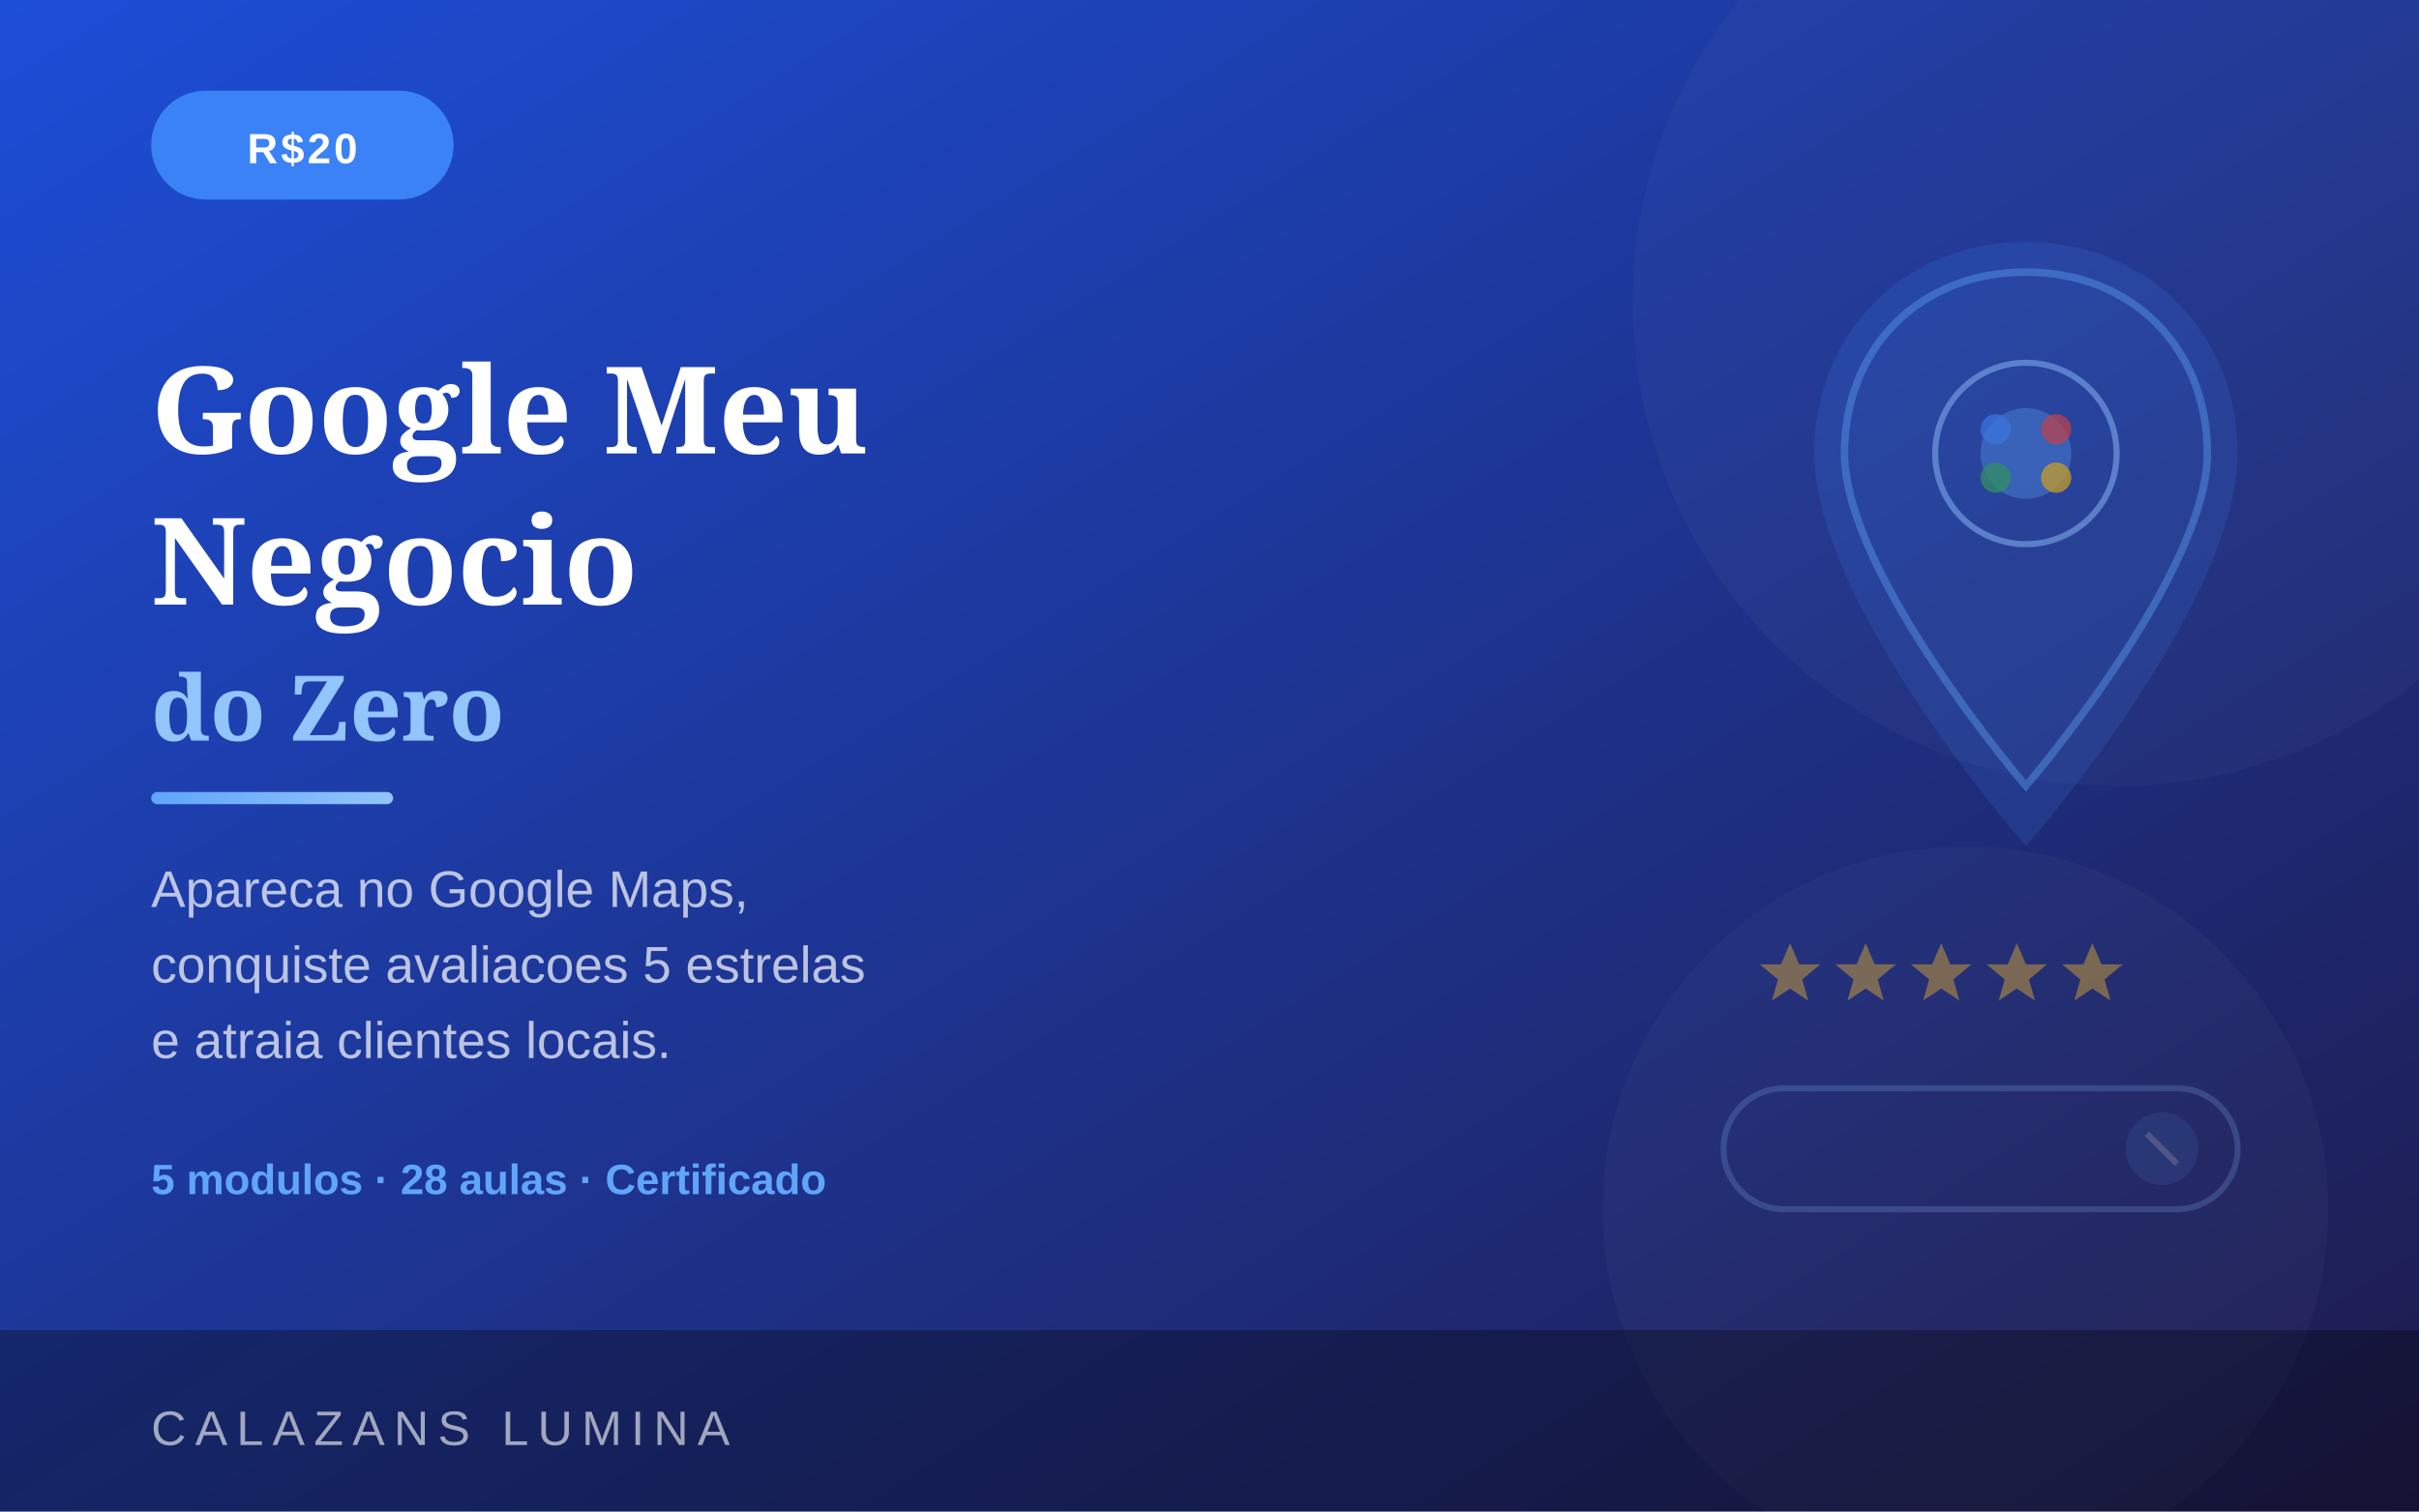
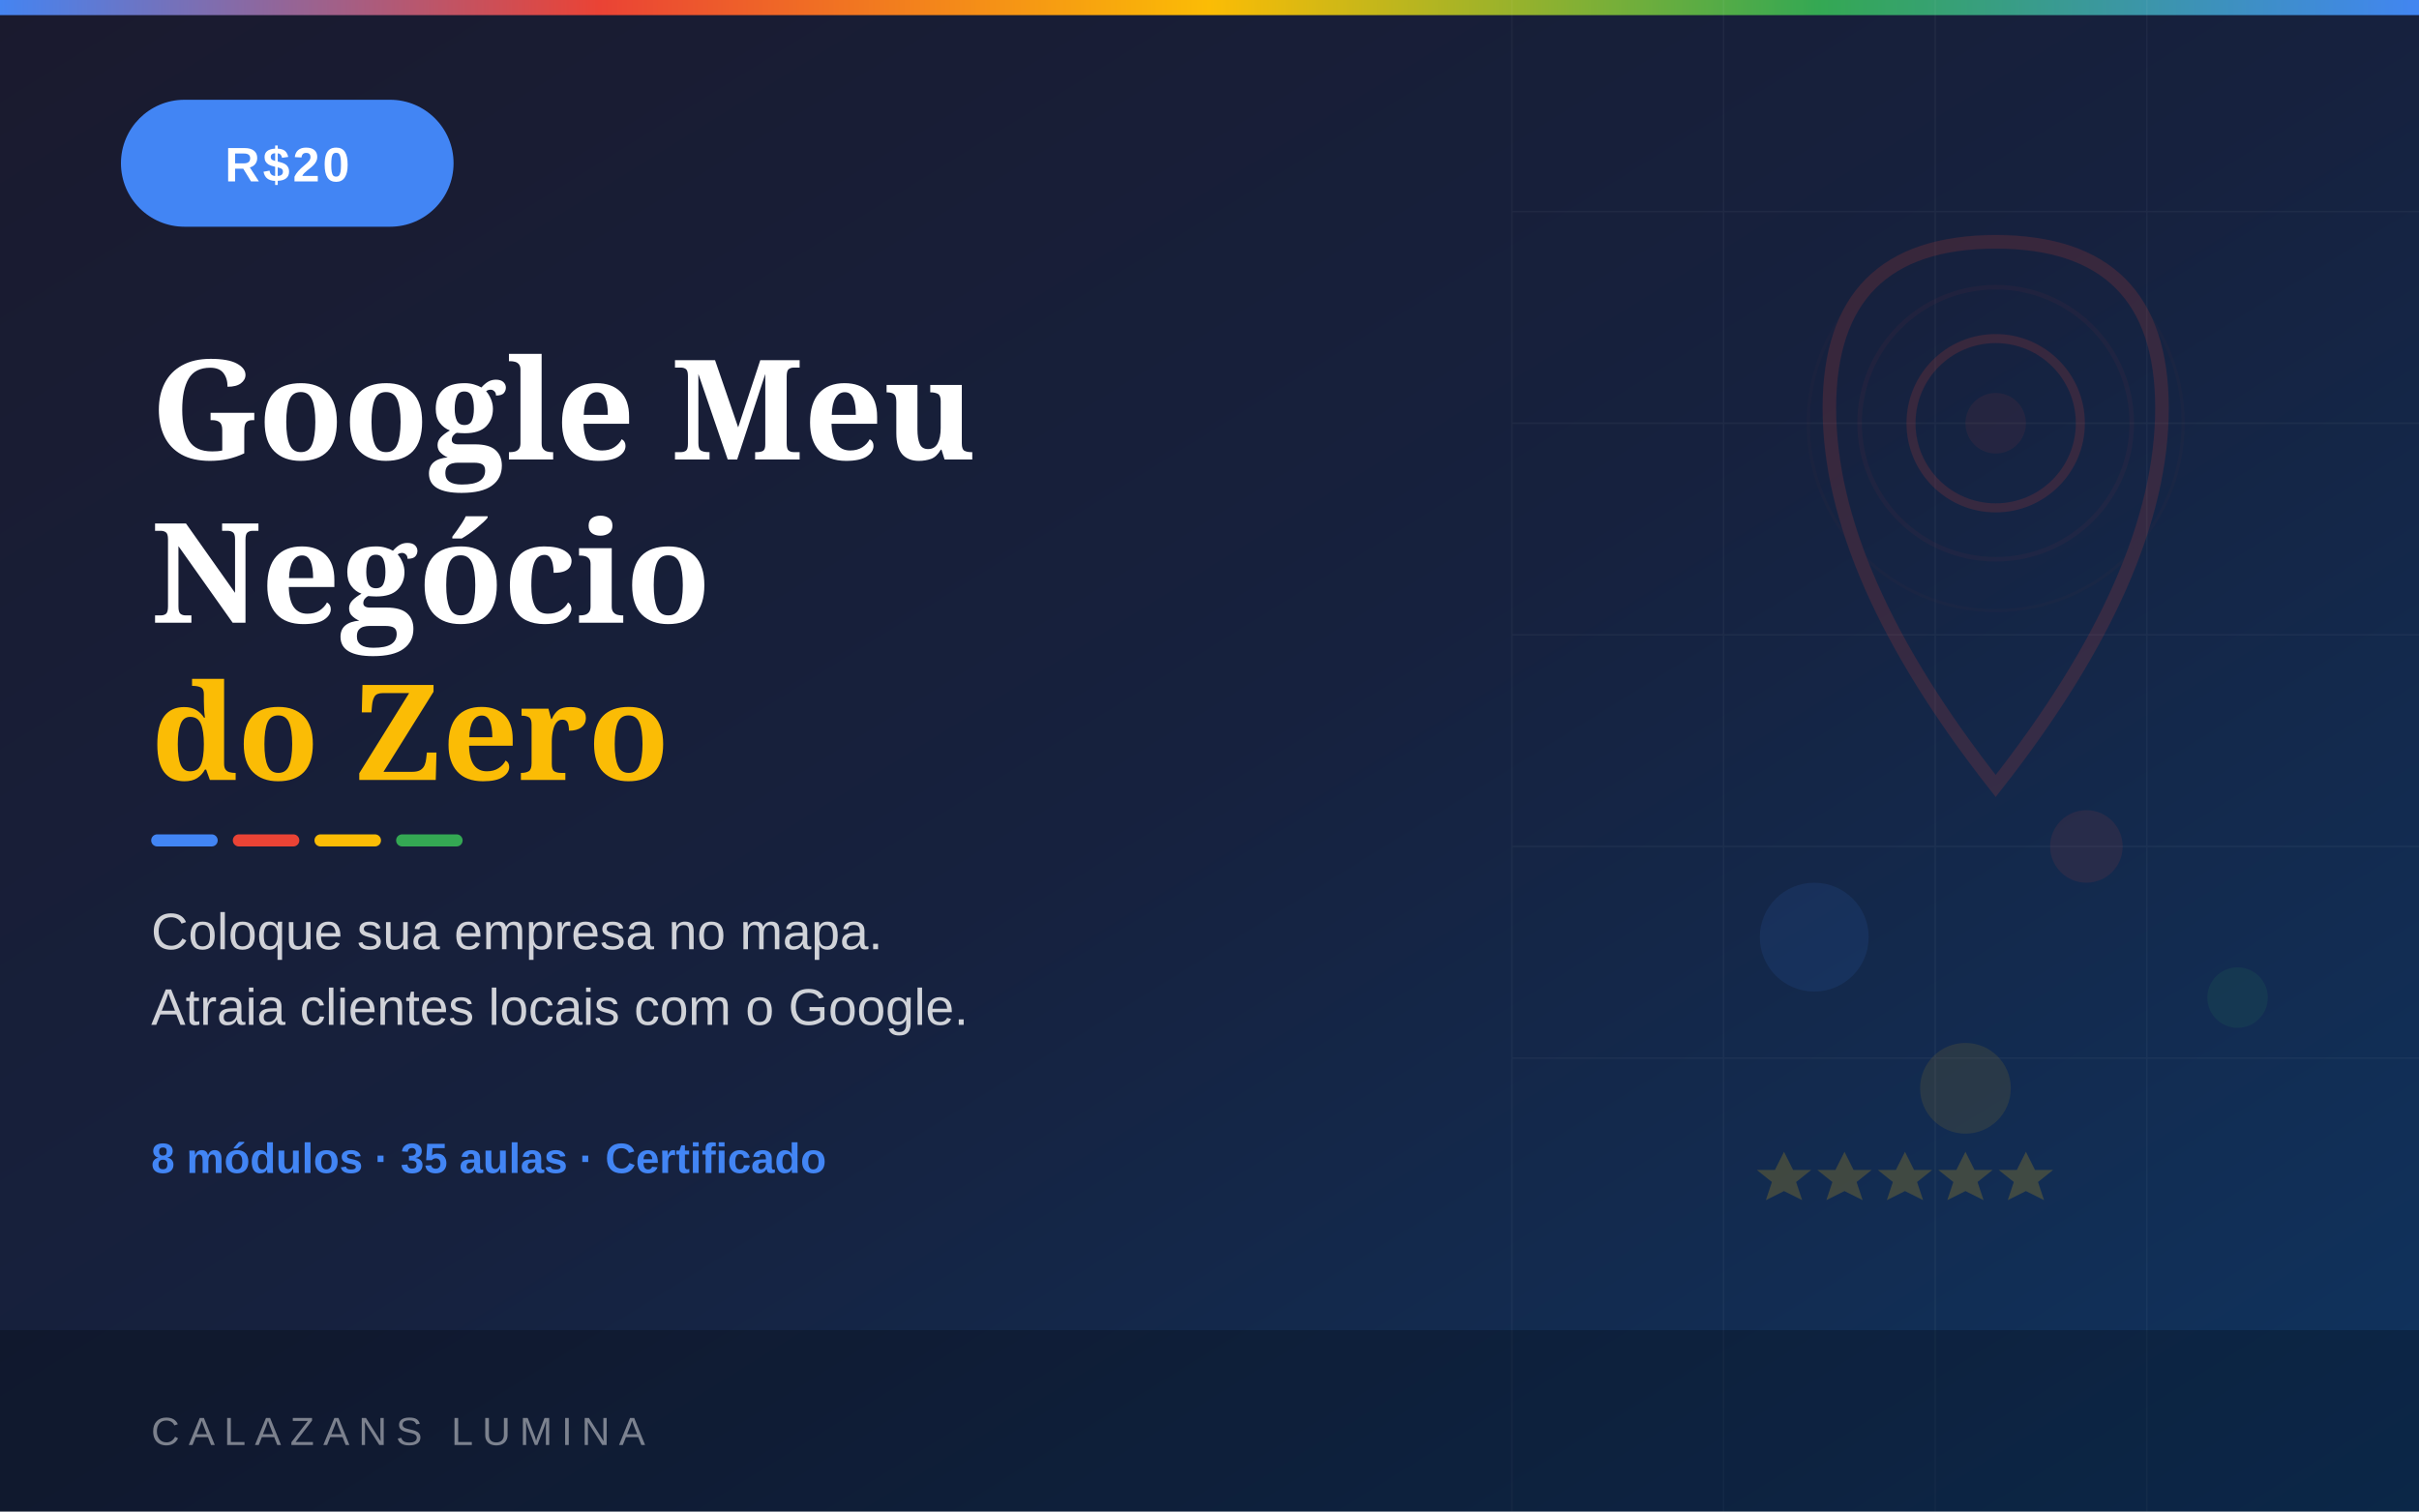
<svg xmlns="http://www.w3.org/2000/svg" width="800" height="500" viewBox="0 0 800 500">
  <defs>
    <linearGradient id="bg" x1="0%" y1="0%" x2="100%" y2="100%">
-       <stop offset="0%" style="stop-color:#1d4ed8" />
-       <stop offset="100%" style="stop-color:#1e1b4b" />
+       <stop offset="0%" style="stop-color:#1a1a2e" />
+       <stop offset="50%" style="stop-color:#16213e" />
+       <stop offset="100%" style="stop-color:#0f3460" />
    </linearGradient>
-     <linearGradient id="accent" x1="0%" y1="0%" x2="100%" y2="0%">
-       <stop offset="0%" style="stop-color:#60a5fa" />
-       <stop offset="100%" style="stop-color:#93c5fd" />
+     <linearGradient id="google" x1="0%" y1="0%" x2="100%" y2="0%">
+       <stop offset="0%" style="stop-color:#4285f4" />
+       <stop offset="25%" style="stop-color:#ea4335" />
+       <stop offset="50%" style="stop-color:#fbbc05" />
+       <stop offset="75%" style="stop-color:#34a853" />
+       <stop offset="100%" style="stop-color:#4285f4" />
    </linearGradient>
  </defs>
  <rect width="800" height="500" fill="url(#bg)" />
-   <circle cx="700" cy="100" r="160" fill="#ffffff" opacity="0.03" />
-   <circle cx="650" cy="400" r="120" fill="#ffffff" opacity="0.03" />
-   <g transform="translate(570, 80)">
-     <g opacity="0.8">
-       <path d="M100 0 C60 0 30 30 30 70 C30 120 100 200 100 200 C100 200 170 120 170 70 C170 30 140 0 100 0Z" fill="#3b82f6" opacity="0.2" />
-       <path d="M100 10 C65 10 40 35 40 70 C40 110 100 180 100 180 C100 180 160 110 160 70 C160 35 135 10 100 10Z" fill="none" stroke="#60a5fa" stroke-width="2.5" opacity="0.5" />
-       <circle cx="100" cy="70" r="30" fill="none" stroke="#93c5fd" stroke-width="2" opacity="0.6" />
-       <circle cx="100" cy="70" r="15" fill="#60a5fa" opacity="0.4" />
-       <circle cx="90" cy="62" r="5" fill="#4285f4" opacity="0.7" />
-       <circle cx="110" cy="62" r="5" fill="#ea4335" opacity="0.7" />
-       <circle cx="90" cy="78" r="5" fill="#34a853" opacity="0.7" />
-       <circle cx="110" cy="78" r="5" fill="#fbbc04" opacity="0.7" />
-     </g>
+   <rect x="0" y="0" width="800" height="5" fill="url(#google)" />
+   <g opacity="0.04" stroke="#ffffff" stroke-width="0.5">
+     <line x1="500" y1="0" x2="500" y2="500" />
+     <line x1="570" y1="0" x2="570" y2="500" />
+     <line x1="640" y1="0" x2="640" y2="500" />
+     <line x1="710" y1="0" x2="710" y2="500" />
+     <line x1="500" y1="70" x2="800" y2="70" />
+     <line x1="500" y1="140" x2="800" y2="140" />
+     <line x1="500" y1="210" x2="800" y2="210" />
+     <line x1="500" y1="280" x2="800" y2="280" />
+     <line x1="500" y1="350" x2="800" y2="350" />
  </g>
-   <g transform="translate(580, 310)" opacity="0.4">
-     <polygon points="12,2 15,9 22,9 16,14 18,21 12,17 6,21 8,14 2,9 9,9" fill="#fbbf24" />
-     <polygon points="37,2 40,9 47,9 41,14 43,21 37,17 31,21 33,14 27,9 34,9" fill="#fbbf24" />
-     <polygon points="62,2 65,9 72,9 66,14 68,21 62,17 56,21 58,14 52,9 59,9" fill="#fbbf24" />
-     <polygon points="87,2 90,9 97,9 91,14 93,21 87,17 81,21 83,14 77,9 84,9" fill="#fbbf24" />
-     <polygon points="112,2 115,9 122,9 116,14 118,21 112,17 106,21 108,14 102,9 109,9" fill="#fbbf24" />
+   <g transform="translate(565, 80)" opacity="0.16">
+     <path d="M95 0 Q150 0 150 55 Q150 110 95 180 Q40 110 40 55 Q40 0 95 0 Z" fill="none" stroke="#ea4335" stroke-width="4.5" />
+     <circle cx="95" cy="60" r="28" fill="none" stroke="#ea4335" stroke-width="3" />
+     <circle cx="95" cy="60" r="10" fill="#ea4335" opacity="0.5" />
+     <circle cx="95" cy="60" r="45" fill="none" stroke="#ea4335" stroke-width="1.5" opacity="0.3" />
+     <circle cx="95" cy="60" r="62" fill="none" stroke="#ea4335" stroke-width="1" opacity="0.15" />
  </g>
-   <g transform="translate(570, 360)" opacity="0.2">
-     <rect x="0" y="0" width="170" height="40" rx="20" fill="none" stroke="#93c5fd" stroke-width="2" />
-     <circle cx="145" cy="20" r="12" fill="#60a5fa" opacity="0.5" />
-     <line x1="140" y1="15" x2="150" y2="25" stroke="#ffffff" stroke-width="2" />
+   <circle cx="600" cy="310" r="18" fill="#4285f4" opacity="0.1" />
+   <circle cx="690" cy="280" r="12" fill="#ea4335" opacity="0.1" />
+   <circle cx="650" cy="360" r="15" fill="#fbbc05" opacity="0.1" />
+   <circle cx="740" cy="330" r="10" fill="#34a853" opacity="0.1" />
+   <g transform="translate(580, 380)" opacity="0.2">
+     <polygon points="10,1 13,7 19,7 14,11 16,17 10,14 4,17 6,11 1,7 7,7" fill="#fbbc05" />
+     <polygon points="30,1 33,7 39,7 34,11 36,17 30,14 24,17 26,11 21,7 27,7" fill="#fbbc05" />
+     <polygon points="50,1 53,7 59,7 54,11 56,17 50,14 44,17 46,11 41,7 47,7" fill="#fbbc05" />
+     <polygon points="70,1 73,7 79,7 74,11 76,17 70,14 64,17 66,11 61,7 67,7" fill="#fbbc05" />
+     <polygon points="90,1 93,7 99,7 94,11 96,17 90,14 84,17 86,11 81,7 87,7" fill="#fbbc05" />
  </g>
-   <rect x="50" y="30" width="100" height="36" rx="18" fill="#3b82f6" />
-   <text x="100" y="54" font-family="Arial,Helvetica,sans-serif" font-size="14" font-weight="bold" fill="#ffffff" text-anchor="middle" letter-spacing="1">R$20</text>
-   <text x="50" y="150" font-family="Georgia,serif" font-size="40" font-weight="bold" fill="#ffffff">Google Meu</text>
-   <text x="50" y="200" font-family="Georgia,serif" font-size="40" font-weight="bold" fill="#ffffff">Negocio</text>
-   <text x="50" y="245" font-family="Georgia,serif" font-size="30" font-weight="bold" fill="#93c5fd">do Zero</text>
-   <rect x="50" y="262" width="80" height="4" rx="2" fill="url(#accent)" />
-   <text x="50" y="300" font-family="Arial,Helvetica,sans-serif" font-size="17" fill="#ffffff" opacity="0.7">Apareca no Google Maps,</text>
-   <text x="50" y="325" font-family="Arial,Helvetica,sans-serif" font-size="17" fill="#ffffff" opacity="0.7">conquiste avaliacoes 5 estrelas</text>
-   <text x="50" y="350" font-family="Arial,Helvetica,sans-serif" font-size="17" fill="#ffffff" opacity="0.7">e atraia clientes locais.</text>
-   <text x="50" y="395" font-family="Arial,Helvetica,sans-serif" font-size="14" fill="#60a5fa" font-weight="bold">5 modulos  ·  28 aulas  ·  Certificado</text>
-   <rect x="0" y="440" width="800" height="60" fill="#000000" opacity="0.3" />
-   <text x="50" y="478" font-family="Arial,Helvetica,sans-serif" font-size="16" fill="#ffffff" opacity="0.6" letter-spacing="3">CALAZANS LUMINA</text>
+   <rect x="40" y="33" width="110" height="42" rx="21" fill="#4285f4" />
+   <text x="95" y="60" font-family="Arial,Helvetica,sans-serif" font-size="16" font-weight="bold" fill="#ffffff" text-anchor="middle" letter-spacing="1">R$20</text>
+   <text x="50" y="152" font-family="Georgia,serif" font-size="46" font-weight="bold" fill="#ffffff">Google Meu</text>
+   <text x="50" y="206" font-family="Georgia,serif" font-size="46" font-weight="bold" fill="#ffffff">Negócio</text>
+   <text x="50" y="258" font-family="Georgia,serif" font-size="44" font-weight="bold" fill="#fbbc05">do Zero</text>
+   <rect x="50" y="276" width="22" height="4" rx="2" fill="#4285f4" />
+   <rect x="77" y="276" width="22" height="4" rx="2" fill="#ea4335" />
+   <rect x="104" y="276" width="22" height="4" rx="2" fill="#fbbc05" />
+   <rect x="131" y="276" width="22" height="4" rx="2" fill="#34a853" />
+   <text x="50" y="314" font-family="Arial,Helvetica,sans-serif" font-size="17" fill="#ffffff" opacity="0.8">Coloque sua empresa no mapa.</text>
+   <text x="50" y="339" font-family="Arial,Helvetica,sans-serif" font-size="17" fill="#ffffff" opacity="0.8">Atraia clientes locais com o Google.</text>
+   <text x="50" y="388" font-family="Arial,Helvetica,sans-serif" font-size="14" fill="#4285f4" font-weight="bold">8 módulos  ·  35 aulas  ·  Certificado</text>
+   <rect x="0" y="440" width="800" height="60" fill="#000000" opacity="0.25" />
+   <text x="50" y="478" font-family="Arial,Helvetica,sans-serif" font-size="13" fill="#ffffff" opacity="0.45" letter-spacing="3">CALAZANS LUMINA</text>
</svg>
